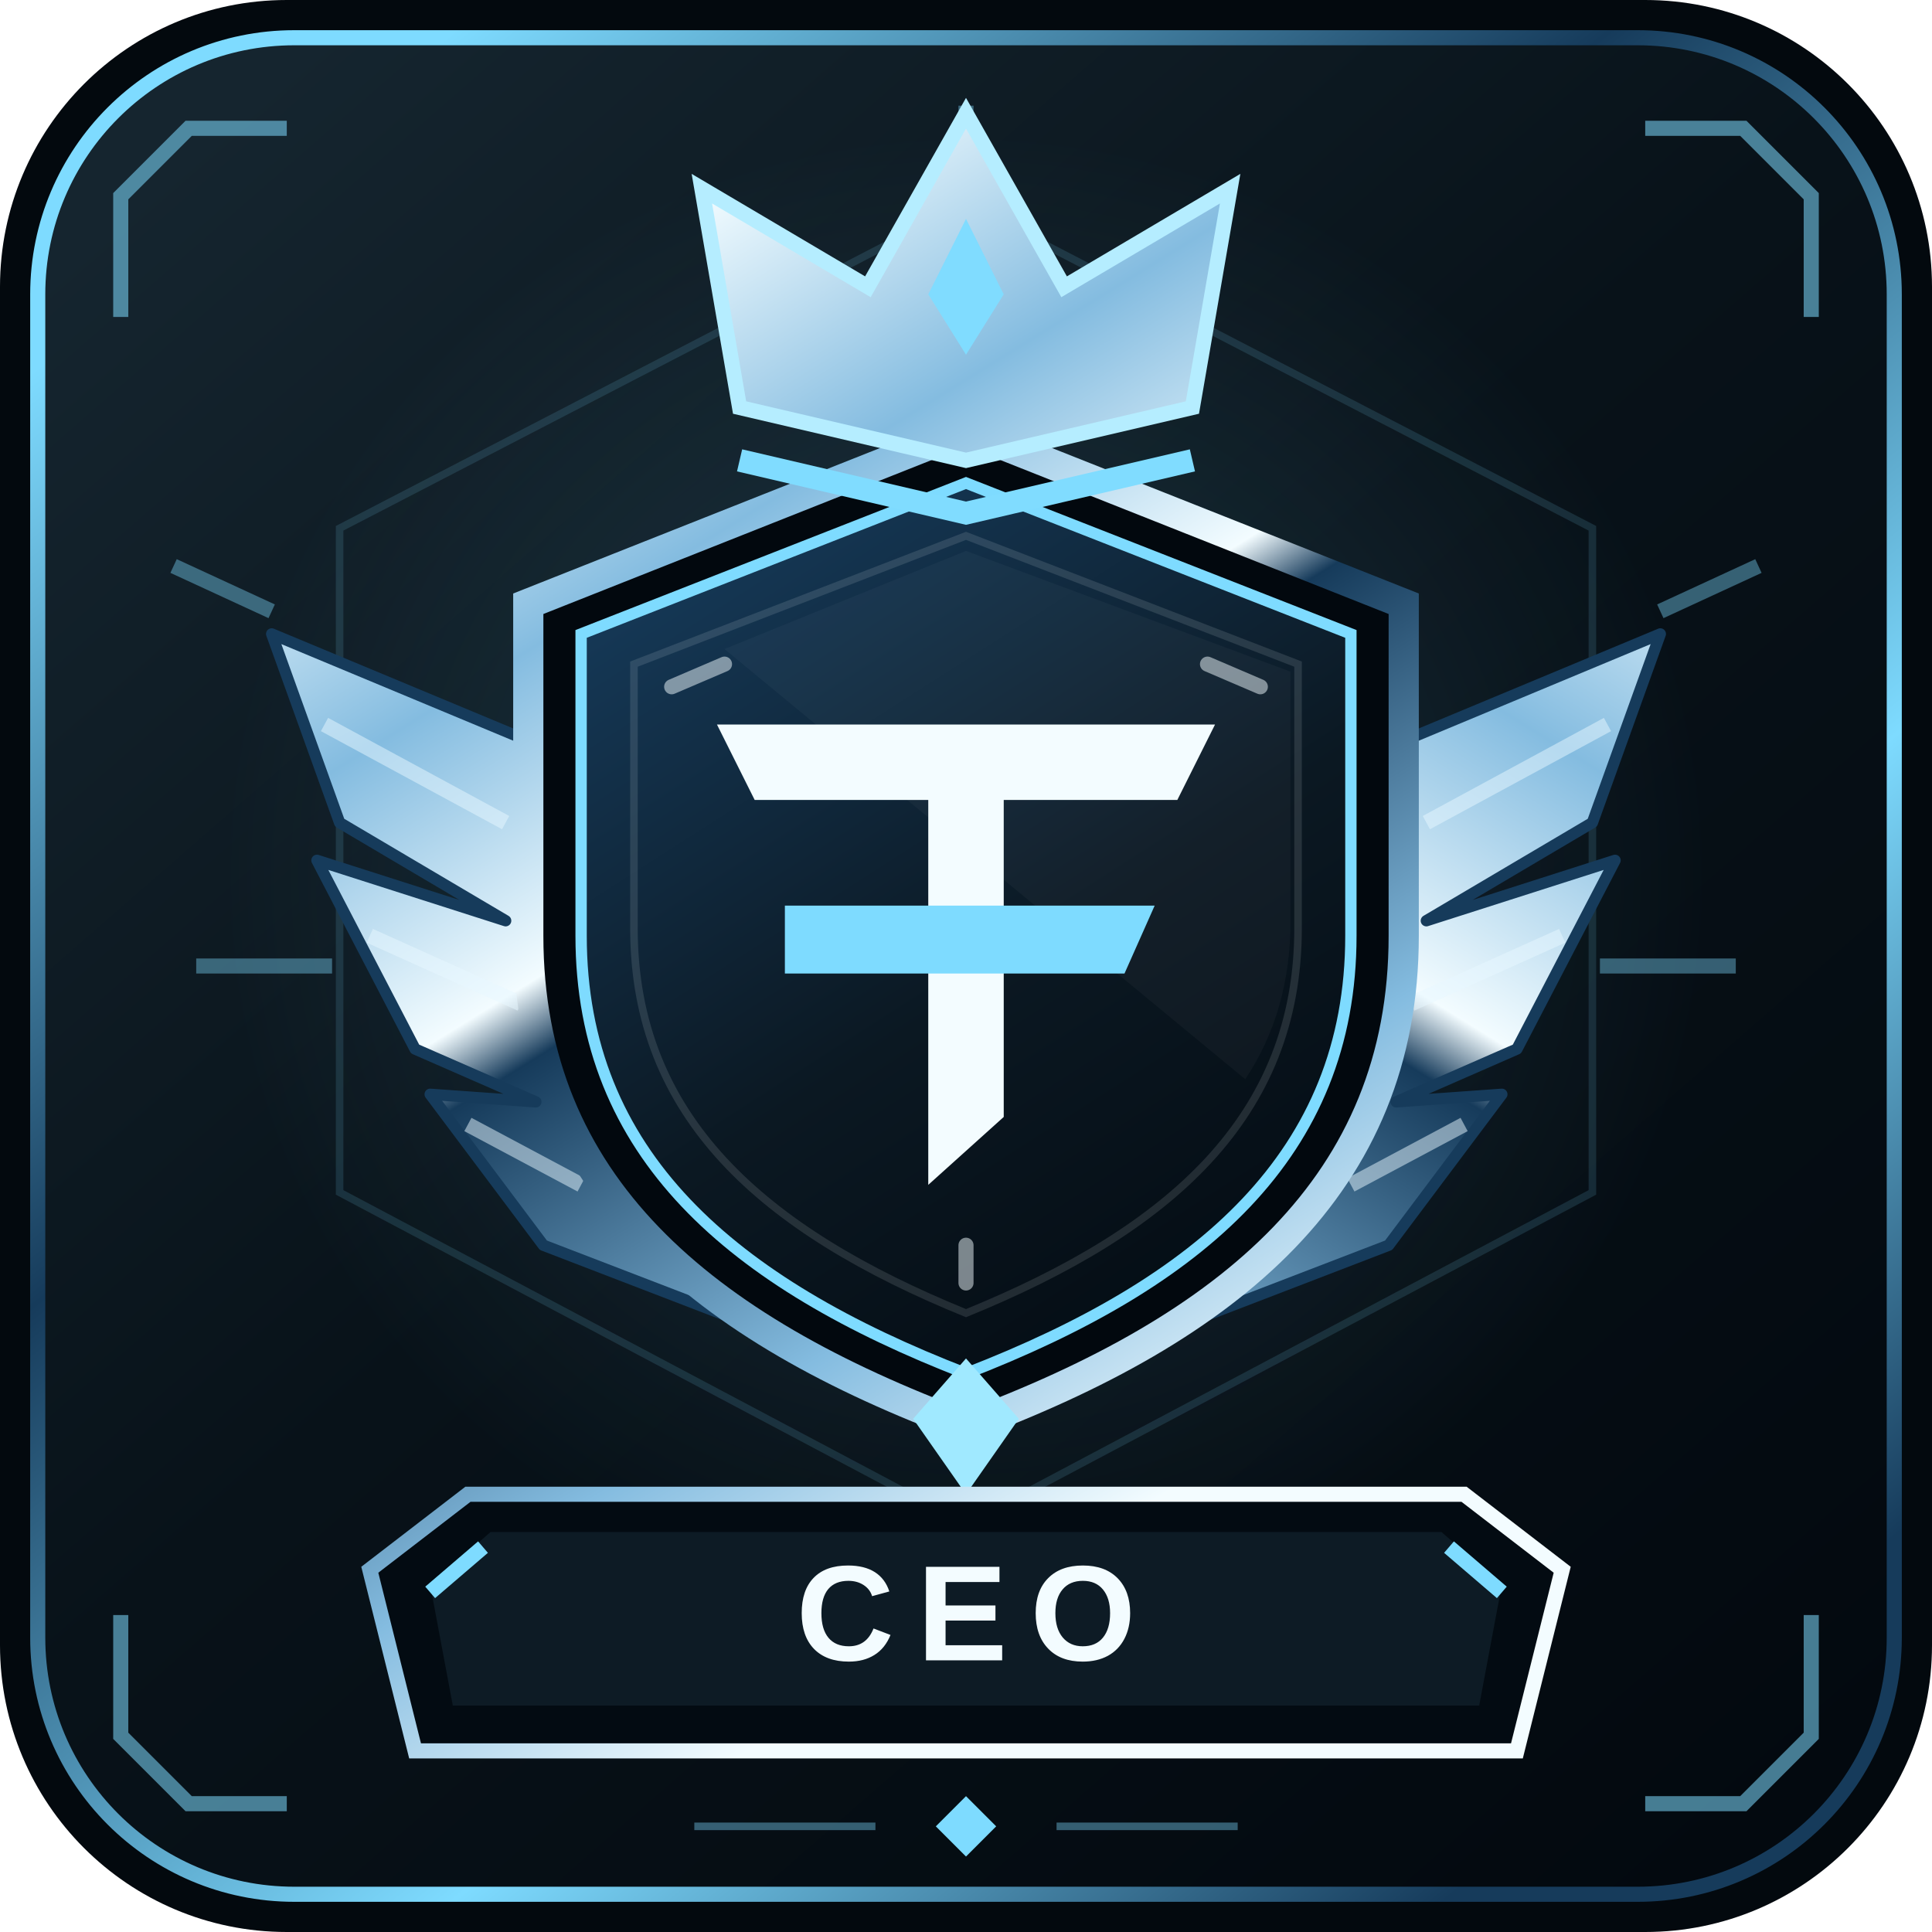
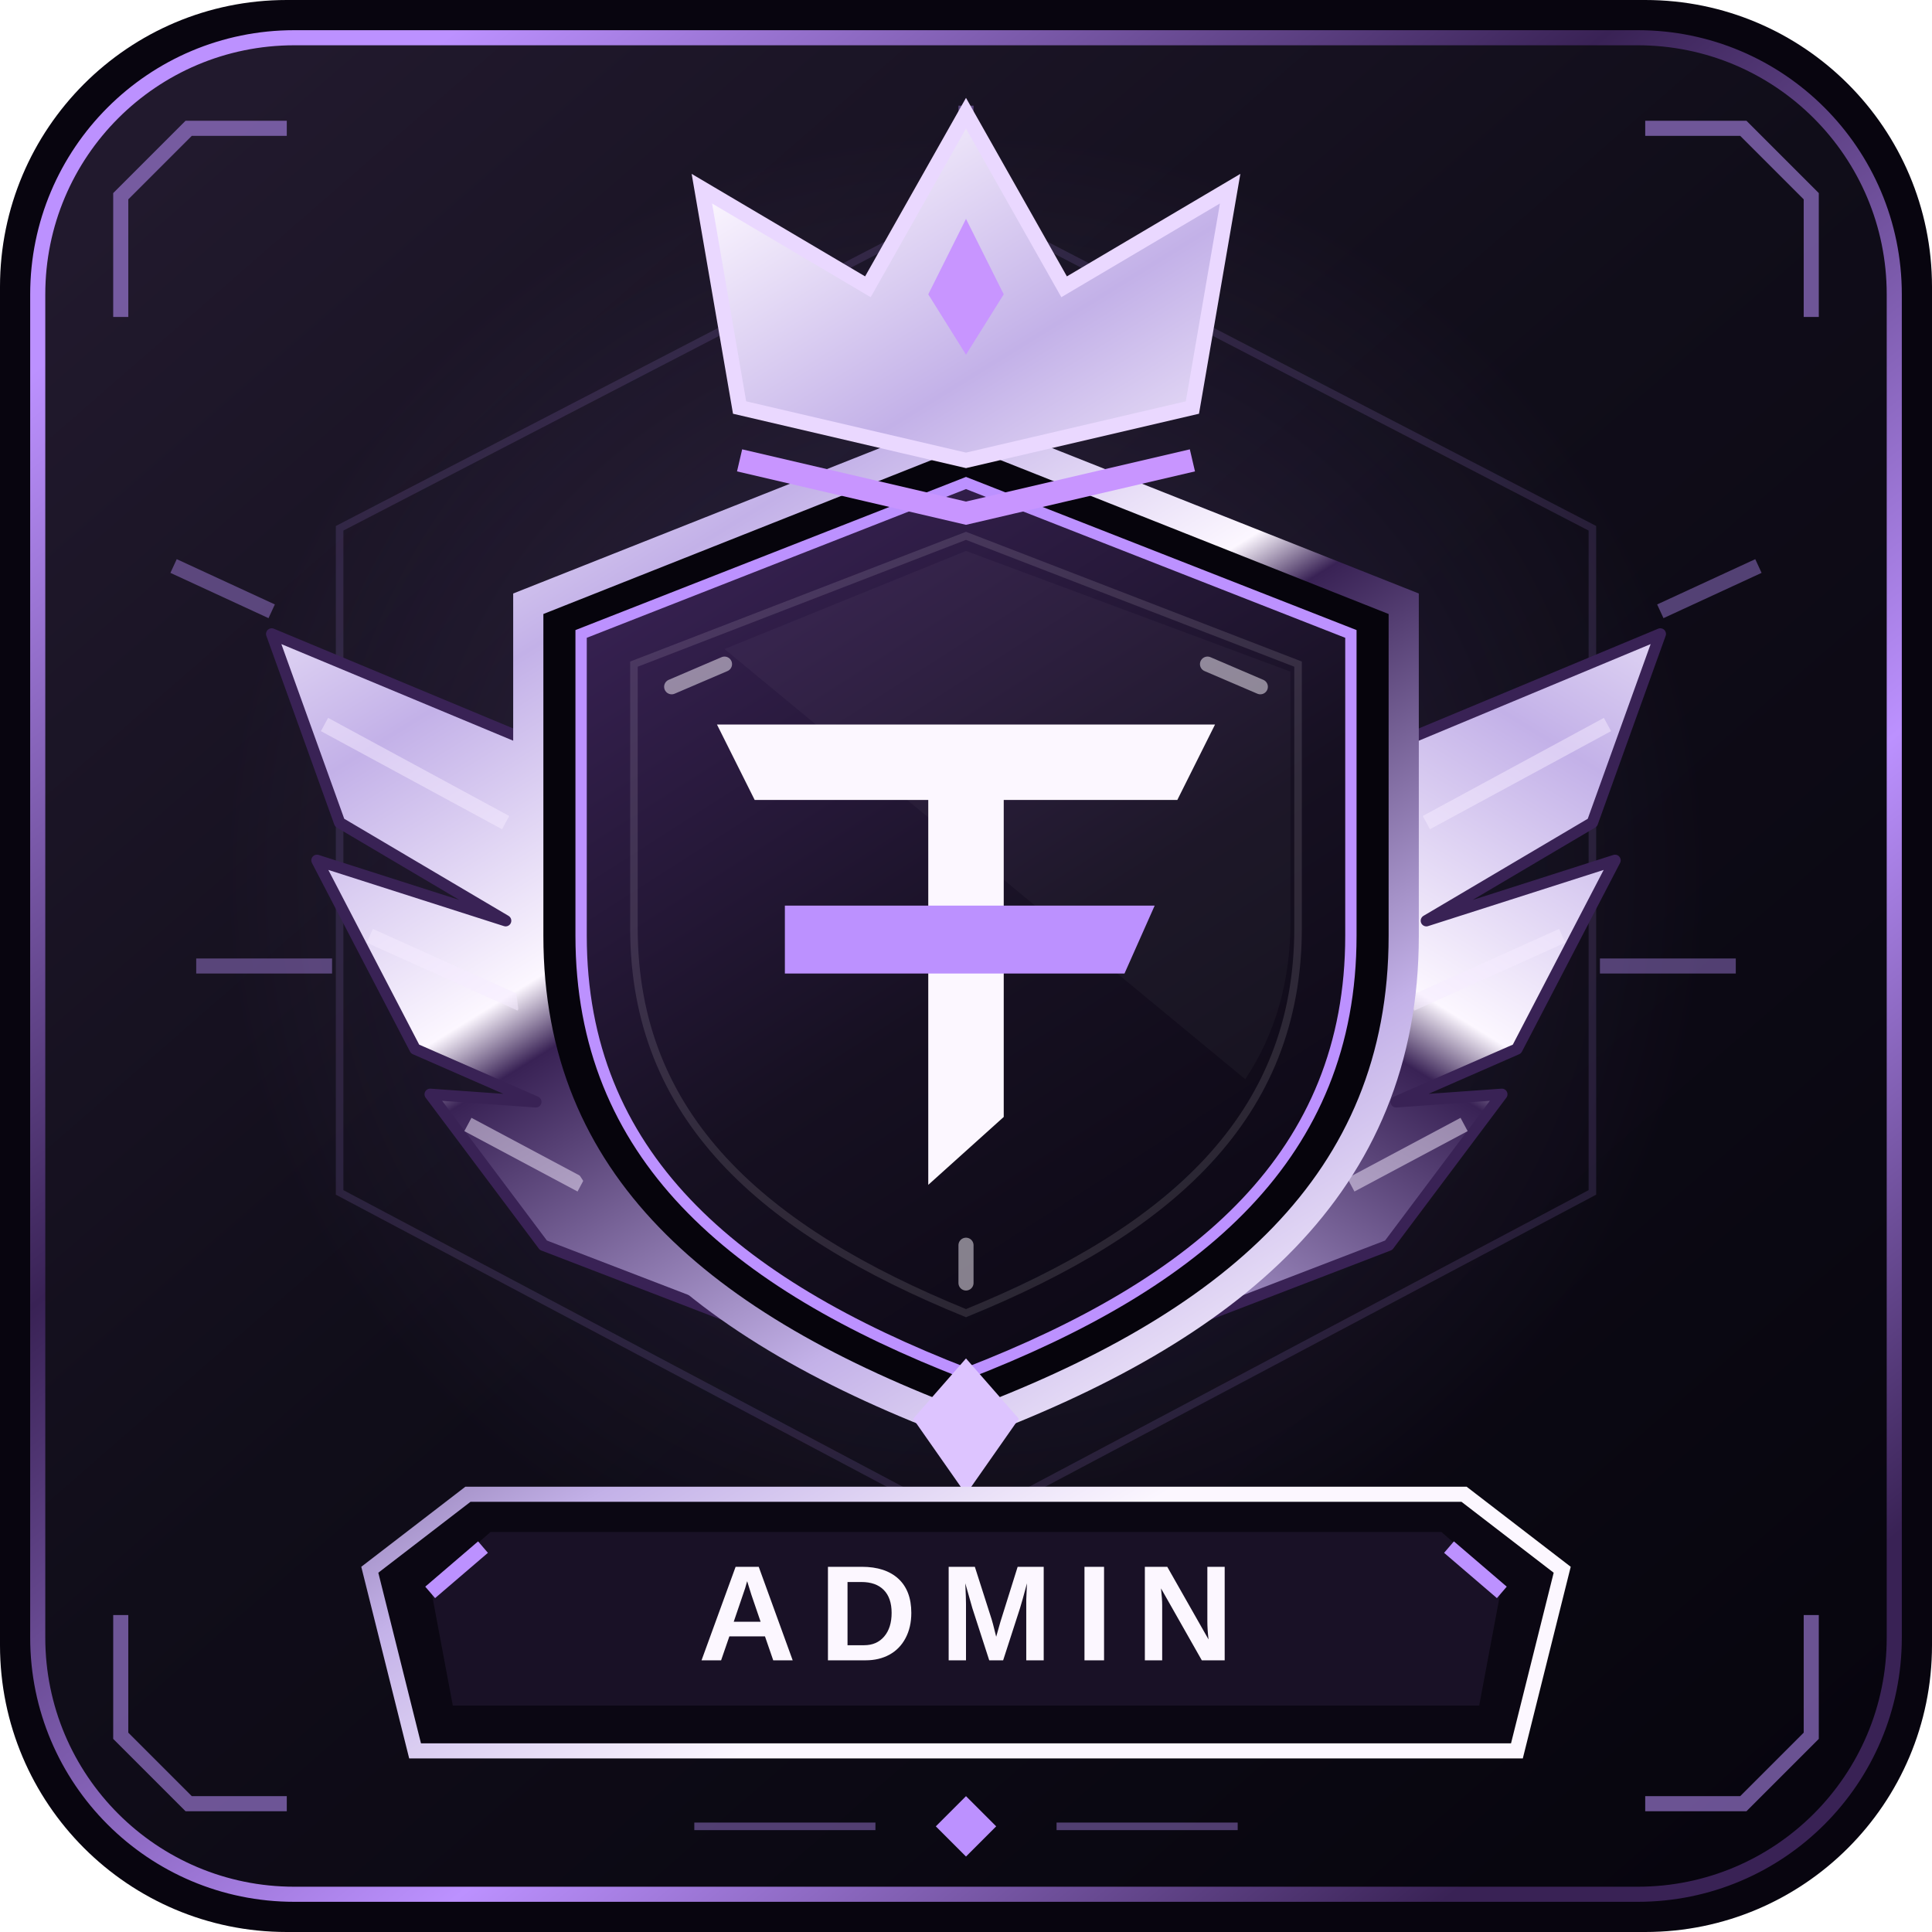
- <svg xmlns="http://www.w3.org/2000/svg" width="512" height="512" viewBox="0 0 256 256" fill="none" role="img" aria-label="TopFragg CEO insignia">
+ <svg xmlns="http://www.w3.org/2000/svg" width="512" height="512" viewBox="0 0 256 256" fill="none" role="img" aria-label="TopFragg ADMIN insignia">
  <defs>
    <linearGradient id="base" x1="28" y1="16" x2="230" y2="248" gradientUnits="userSpaceOnUse">
-       <stop stop-color="#15252f" />
-       <stop offset=".46" stop-color="#081219" />
-       <stop offset="1" stop-color="#03090f" />
+       <stop stop-color="#21192d" />
+       <stop offset=".46" stop-color="#100d19" />
+       <stop offset="1" stop-color="#07050e" />
    </linearGradient>
    <linearGradient id="metal" x1="78" y1="35" x2="172" y2="187" gradientUnits="userSpaceOnUse">
-       <stop stop-color="#f3fcff" />
-       <stop offset=".22" stop-color="#84bce0" />
-       <stop offset=".43" stop-color="#f3fcff" />
-       <stop offset=".48" stop-color="#163b5b" />
-       <stop offset=".78" stop-color="#84bce0" />
-       <stop offset="1" stop-color="#f3fcff" />
+       <stop stop-color="#fcf7ff" />
+       <stop offset=".22" stop-color="#c3b1e8" />
+       <stop offset=".43" stop-color="#fcf7ff" />
+       <stop offset=".48" stop-color="#392255" />
+       <stop offset=".78" stop-color="#c3b1e8" />
+       <stop offset="1" stop-color="#fcf7ff" />
    </linearGradient>
    <linearGradient id="edge" x1="38" y1="22" x2="211" y2="236" gradientUnits="userSpaceOnUse">
-       <stop stop-color="#7edbff" />
-       <stop offset=".35" stop-color="#163b5b" />
-       <stop offset=".7" stop-color="#7edbff" />
-       <stop offset="1" stop-color="#163b5b" />
+       <stop stop-color="#bc91ff" />
+       <stop offset=".35" stop-color="#392255" />
+       <stop offset=".7" stop-color="#bc91ff" />
+       <stop offset="1" stop-color="#392255" />
    </linearGradient>
    <linearGradient id="shield" x1="94" y1="65" x2="167" y2="179" gradientUnits="userSpaceOnUse">
-       <stop stop-color="#163b5b" />
-       <stop offset=".55" stop-color="#0b1822" />
-       <stop offset="1" stop-color="#030b12" />
+       <stop stop-color="#392255" />
+       <stop offset=".55" stop-color="#161021" />
+       <stop offset="1" stop-color="#0b0713" />
    </linearGradient>
    <radialGradient id="halo">
-       <stop stop-color="#7edbff" stop-opacity=".17" />
-       <stop offset="1" stop-color="#7edbff" stop-opacity="0" />
+       <stop stop-color="#bc91ff" stop-opacity=".17" />
+       <stop offset="1" stop-color="#bc91ff" stop-opacity="0" />
    </radialGradient>
  </defs>
-   <rect width="256" height="256" rx="38" fill="#03090e" />
+   <rect width="256" height="256" rx="38" fill="#08050f" />
  <rect x="5" y="5" width="246" height="246" rx="34" fill="url(#base)" stroke="url(#edge)" stroke-width="2" />
-   <path d="M38 17H25l-9 9v16m202-25h13l9 9v16M16 214v16l9 9h13m180 0h13l9-9v-16" stroke="#7edbff" stroke-opacity=".55" stroke-width="2" />
+   <path d="M38 17H25l-9 9v16m202-25h13l9 9v16M16 214v16l9 9h13m180 0h13l9-9v-16" stroke="#bc91ff" stroke-opacity=".55" stroke-width="2" />
  <circle cx="128" cy="116" r="100" fill="url(#halo)" />
-   <path d="m128 27 83 43v88l-83 44-83-44V70Z" stroke="#7edbff" stroke-opacity=".14" />
-   <path d="M26 128h18m168 0h18M128 14v8M23 75l13 6m197-6-13 6" stroke="#7edbff" stroke-opacity=".4" stroke-width="2" />
-   <g fill="url(#metal)" stroke="#163b5b" stroke-width="1.5" stroke-linejoin="round">
+   <path d="m128 27 83 43v88l-83 44-83-44V70Z" stroke="#bc91ff" stroke-opacity=".14" />
+   <path d="M26 128h18m168 0h18M128 14v8M23 75l13 6m197-6-13 6" stroke="#bc91ff" stroke-opacity=".4" stroke-width="2" />
+   <g fill="url(#metal)" stroke="#392255" stroke-width="1.5" stroke-linejoin="round">
    <path d="m72 99-36-15 9 25 22 13-25-8 13 25 16 7-14-1 15 20 26 10-12-32Z" />
-     <path d="M43 96 67 109m-18 15 20 9m-7 16 15 8" fill="none" stroke="#e8f8ff" stroke-opacity=".5" stroke-width="2" />
+     <path d="M43 96 67 109m-18 15 20 9m-7 16 15 8" fill="none" stroke="#f6edff" stroke-opacity=".5" stroke-width="2" />
  </g>
-   <g transform="translate(256 0) scale(-1 1)" fill="url(#metal)" stroke="#163b5b" stroke-width="1.5" stroke-linejoin="round">
+   <g transform="translate(256 0) scale(-1 1)" fill="url(#metal)" stroke="#392255" stroke-width="1.5" stroke-linejoin="round">
    <path d="m72 99-36-15 9 25 22 13-25-8 13 25 16 7-14-1 15 20 26 10-12-32Z" />
-     <path d="M43 96 67 109m-18 15 20 9m-7 16 15 8" fill="none" stroke="#e8f8ff" stroke-opacity=".5" stroke-width="2" />
+     <path d="M43 96 67 109m-18 15 20 9m-7 16 15 8" fill="none" stroke="#f6edff" stroke-opacity=".5" stroke-width="2" />
  </g>
-   <path d="m128 57 58 23v44c0 33-23 52-58 65-35-13-58-32-58-65V80Z" fill="#02080e" stroke="url(#metal)" stroke-width="4" />
-   <path d="m128 64 51 20v40c0 29-20 46-51 58-31-12-51-29-51-58V84Z" fill="url(#shield)" stroke="#7edbff" stroke-width="1.5" />
-   <path d="m128 71 44 17v35c0 25-17 40-44 51-27-11-44-26-44-51V88Z" stroke="#f3fcff" stroke-opacity=".12" />
-   <path d="m128 73 43 16v33c0 8-2 15-6 21L96 86Z" fill="#f3fcff" fill-opacity=".035" />
-   <path d="M95 96h66l-5 10h-23v42l-10 9v-51h-23Z" fill="#f3fcff" />
-   <path d="M104 120h49l-4 9h-45Z" fill="#7edbff" />
-   <path d="m89 91 7-3m64 0 7 3m-39 74v5" stroke="#f3fcff" stroke-opacity=".5" stroke-width="2" stroke-linecap="round" />
-   <path d="m98 54-5-29 22 13 13-23 13 23 22-13-5 29-30 7Z" fill="url(#metal)" stroke="#b5edff" stroke-width="2" />
-   <path d="m128 29 5 10-5 8-5-8Z" fill="#80dcff" />
-   <path d="m98 61 30 7 30-7" stroke="#80dcff" stroke-width="3" />
-   <path d="m128 180 7 8-7 10-7-10Z" fill="#a0e9ff" />
-   <path d="m49 208 13-10h132l13 10-6 24H55Z" fill="#030b12" stroke="url(#metal)" stroke-width="2" />
-   <path d="M65 203h126l8 7-3 16H60l-3-16Z" fill="#7edbff" fill-opacity=".08" />
-   <path d="m57 211 7-6m135 6-7-6" stroke="#7edbff" stroke-width="2" />
-   <text x="128" y="220" fill="#f3fcff" font-family="Arial,Helvetica,sans-serif" font-size="18" font-weight="900" letter-spacing="3" text-anchor="middle">CEO</text>
-   <path d="M92 242h24m24 0h24" stroke="#7edbff" stroke-opacity=".4" />
-   <path d="m128 238 4 4-4 4-4-4Z" fill="#7edbff" />
+   <path d="m128 57 58 23v44c0 33-23 52-58 65-35-13-58-32-58-65V80Z" fill="#06040c" stroke="url(#metal)" stroke-width="4" />
+   <path d="m128 64 51 20v40c0 29-20 46-51 58-31-12-51-29-51-58V84Z" fill="url(#shield)" stroke="#bc91ff" stroke-width="1.5" />
+   <path d="m128 71 44 17v35c0 25-17 40-44 51-27-11-44-26-44-51V88Z" stroke="#fcf7ff" stroke-opacity=".12" />
+   <path d="m128 73 43 16v33c0 8-2 15-6 21L96 86Z" fill="#fcf7ff" fill-opacity=".035" />
+   <path d="M95 96h66l-5 10h-23v42l-10 9v-51h-23Z" fill="#fcf7ff" />
+   <path d="M104 120h49l-4 9h-45Z" fill="#bc91ff" />
+   <path d="m89 91 7-3m64 0 7 3m-39 74v5" stroke="#fcf7ff" stroke-opacity=".5" stroke-width="2" stroke-linecap="round" />
+   <path d="m98 54-5-29 22 13 13-23 13 23 22-13-5 29-30 7Z" fill="url(#metal)" stroke="#ead8ff" stroke-width="2" />
+   <path d="m128 29 5 10-5 8-5-8Z" fill="#c895ff" />
+   <path d="m98 61 30 7 30-7" stroke="#c895ff" stroke-width="3" />
+   <path d="m128 180 7 8-7 10-7-10Z" fill="#ddc4ff" />
+   <path d="m49 208 13-10h132l13 10-6 24H55Z" fill="#0b0713" stroke="url(#metal)" stroke-width="2" />
+   <path d="M65 203h126l8 7-3 16H60l-3-16Z" fill="#bc91ff" fill-opacity=".08" />
+   <path d="m57 211 7-6m135 6-7-6" stroke="#bc91ff" stroke-width="2" />
+   <text x="128" y="220" fill="#fcf7ff" font-family="Arial,Helvetica,sans-serif" font-size="18" font-weight="900" letter-spacing="3" text-anchor="middle">ADMIN</text>
+   <path d="M92 242h24m24 0h24" stroke="#bc91ff" stroke-opacity=".4" />
+   <path d="m128 238 4 4-4 4-4-4Z" fill="#bc91ff" />
</svg>
